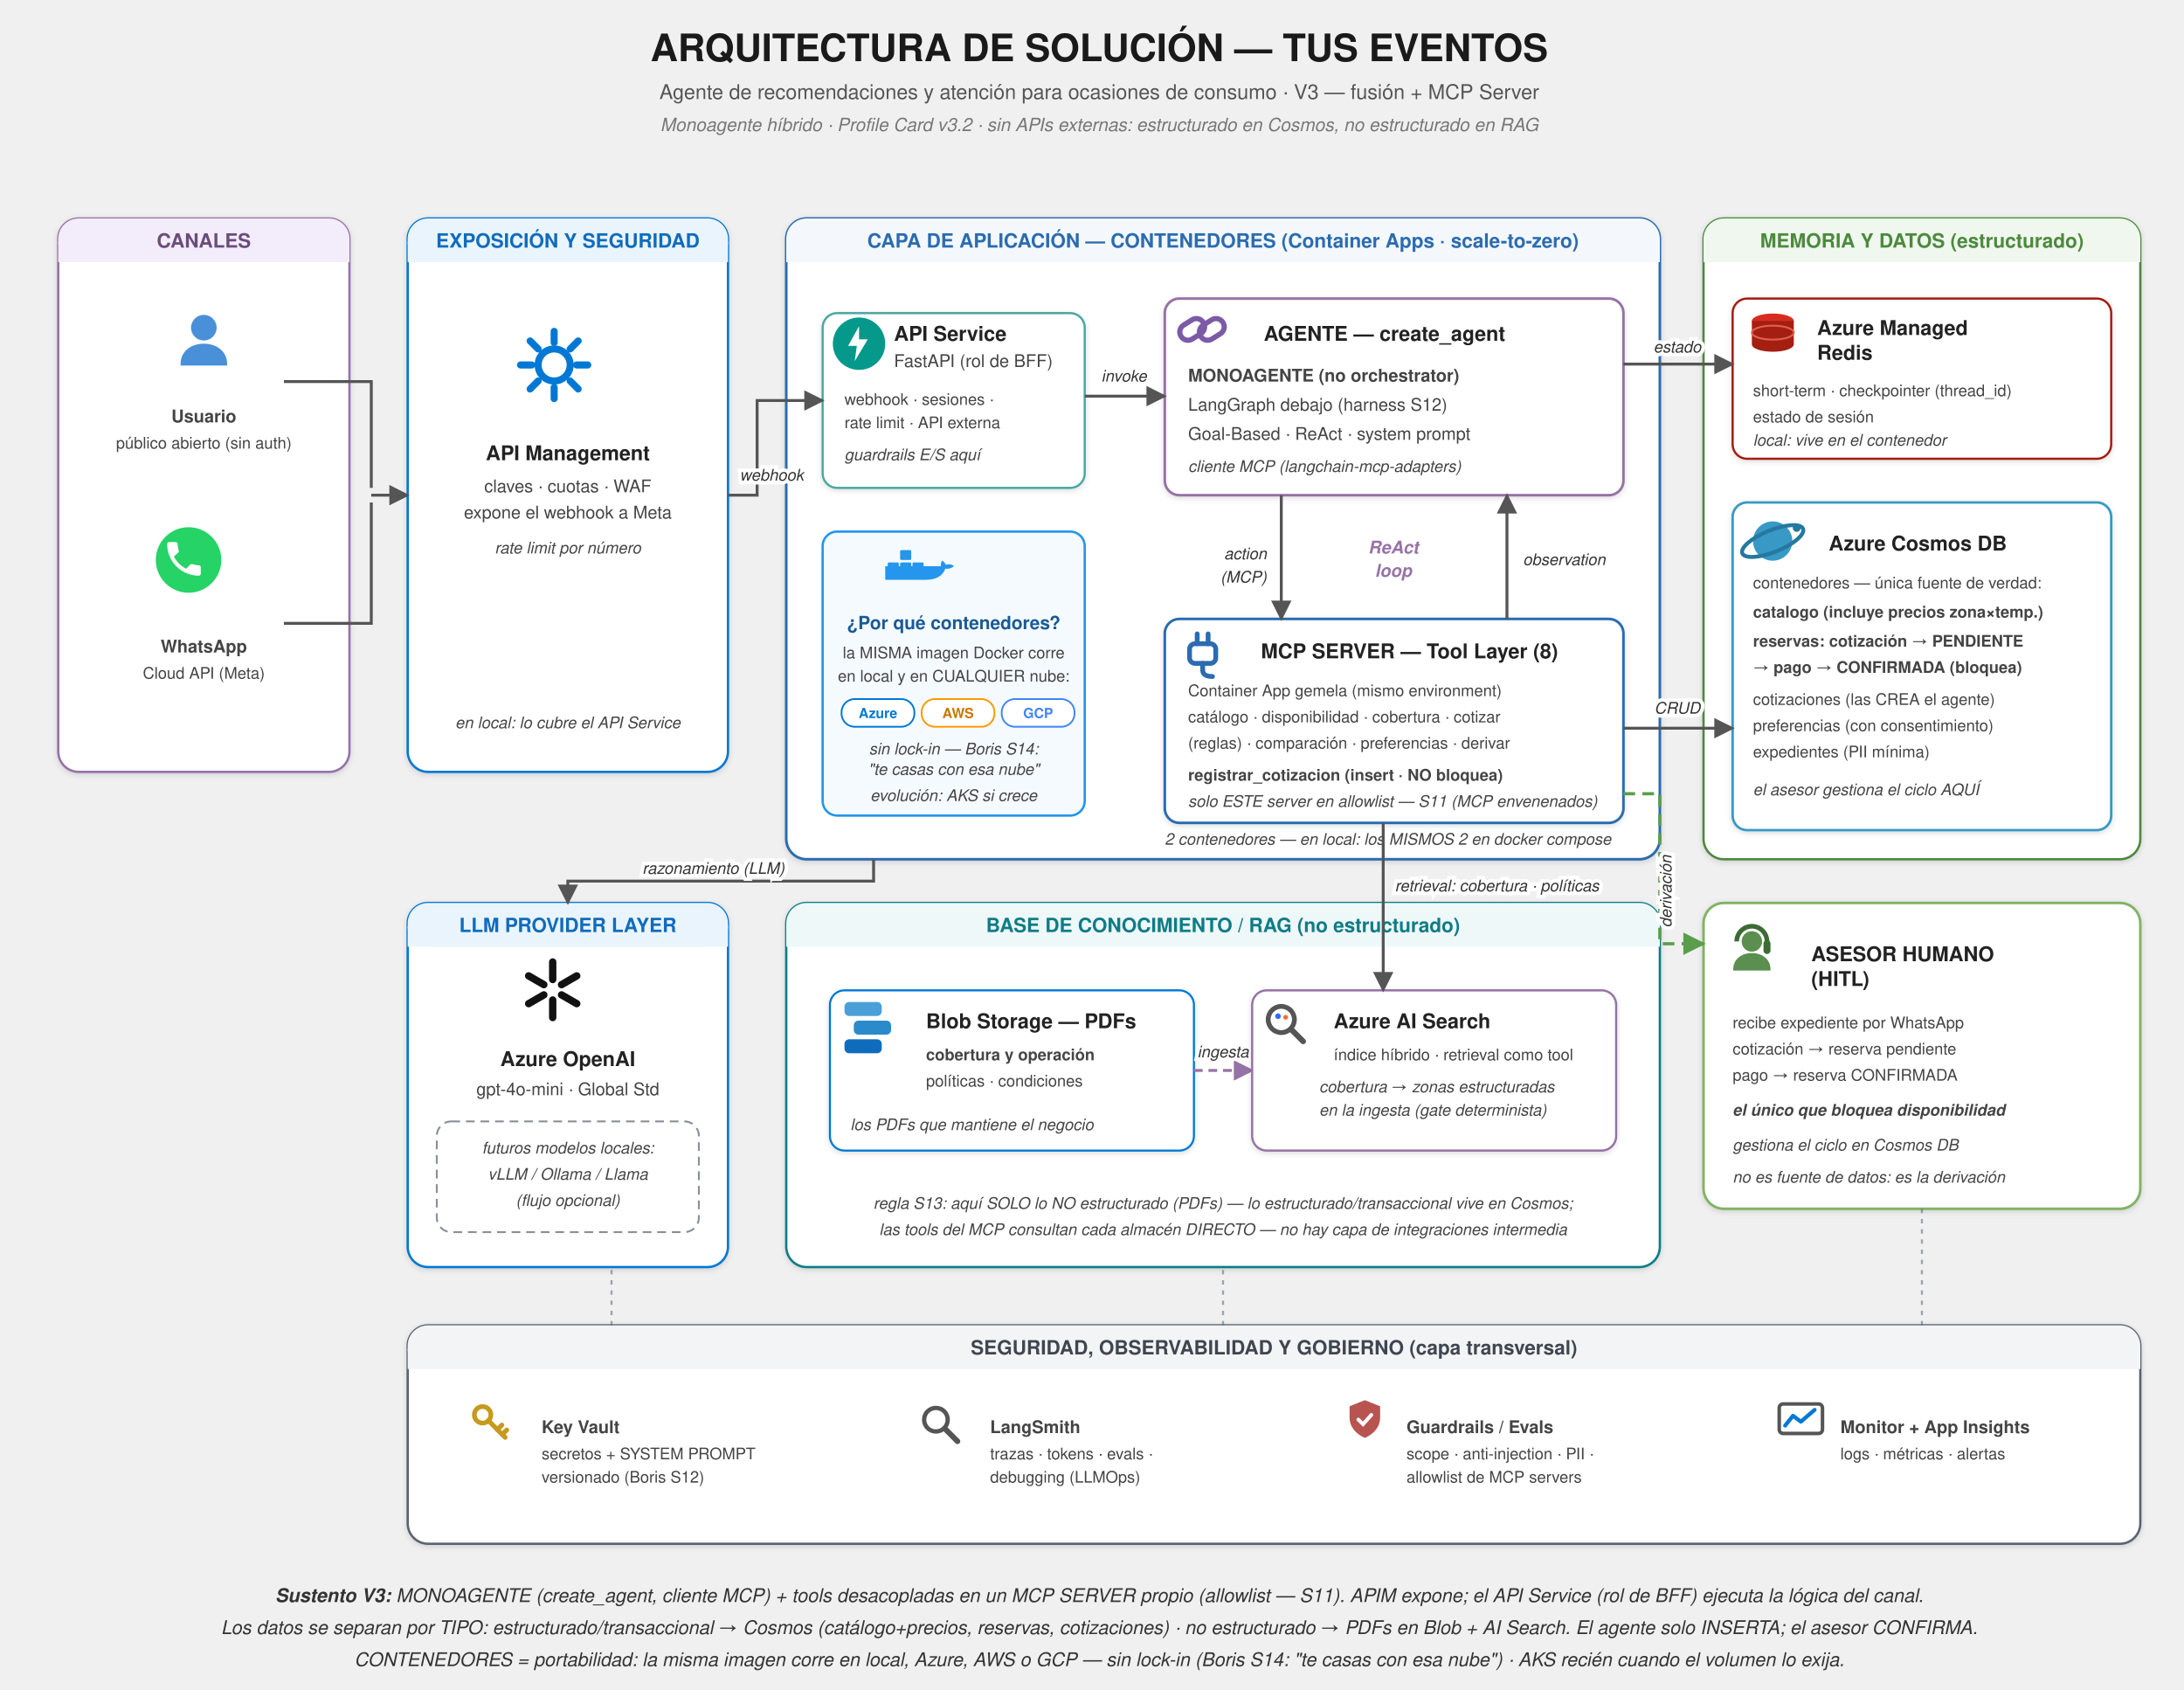
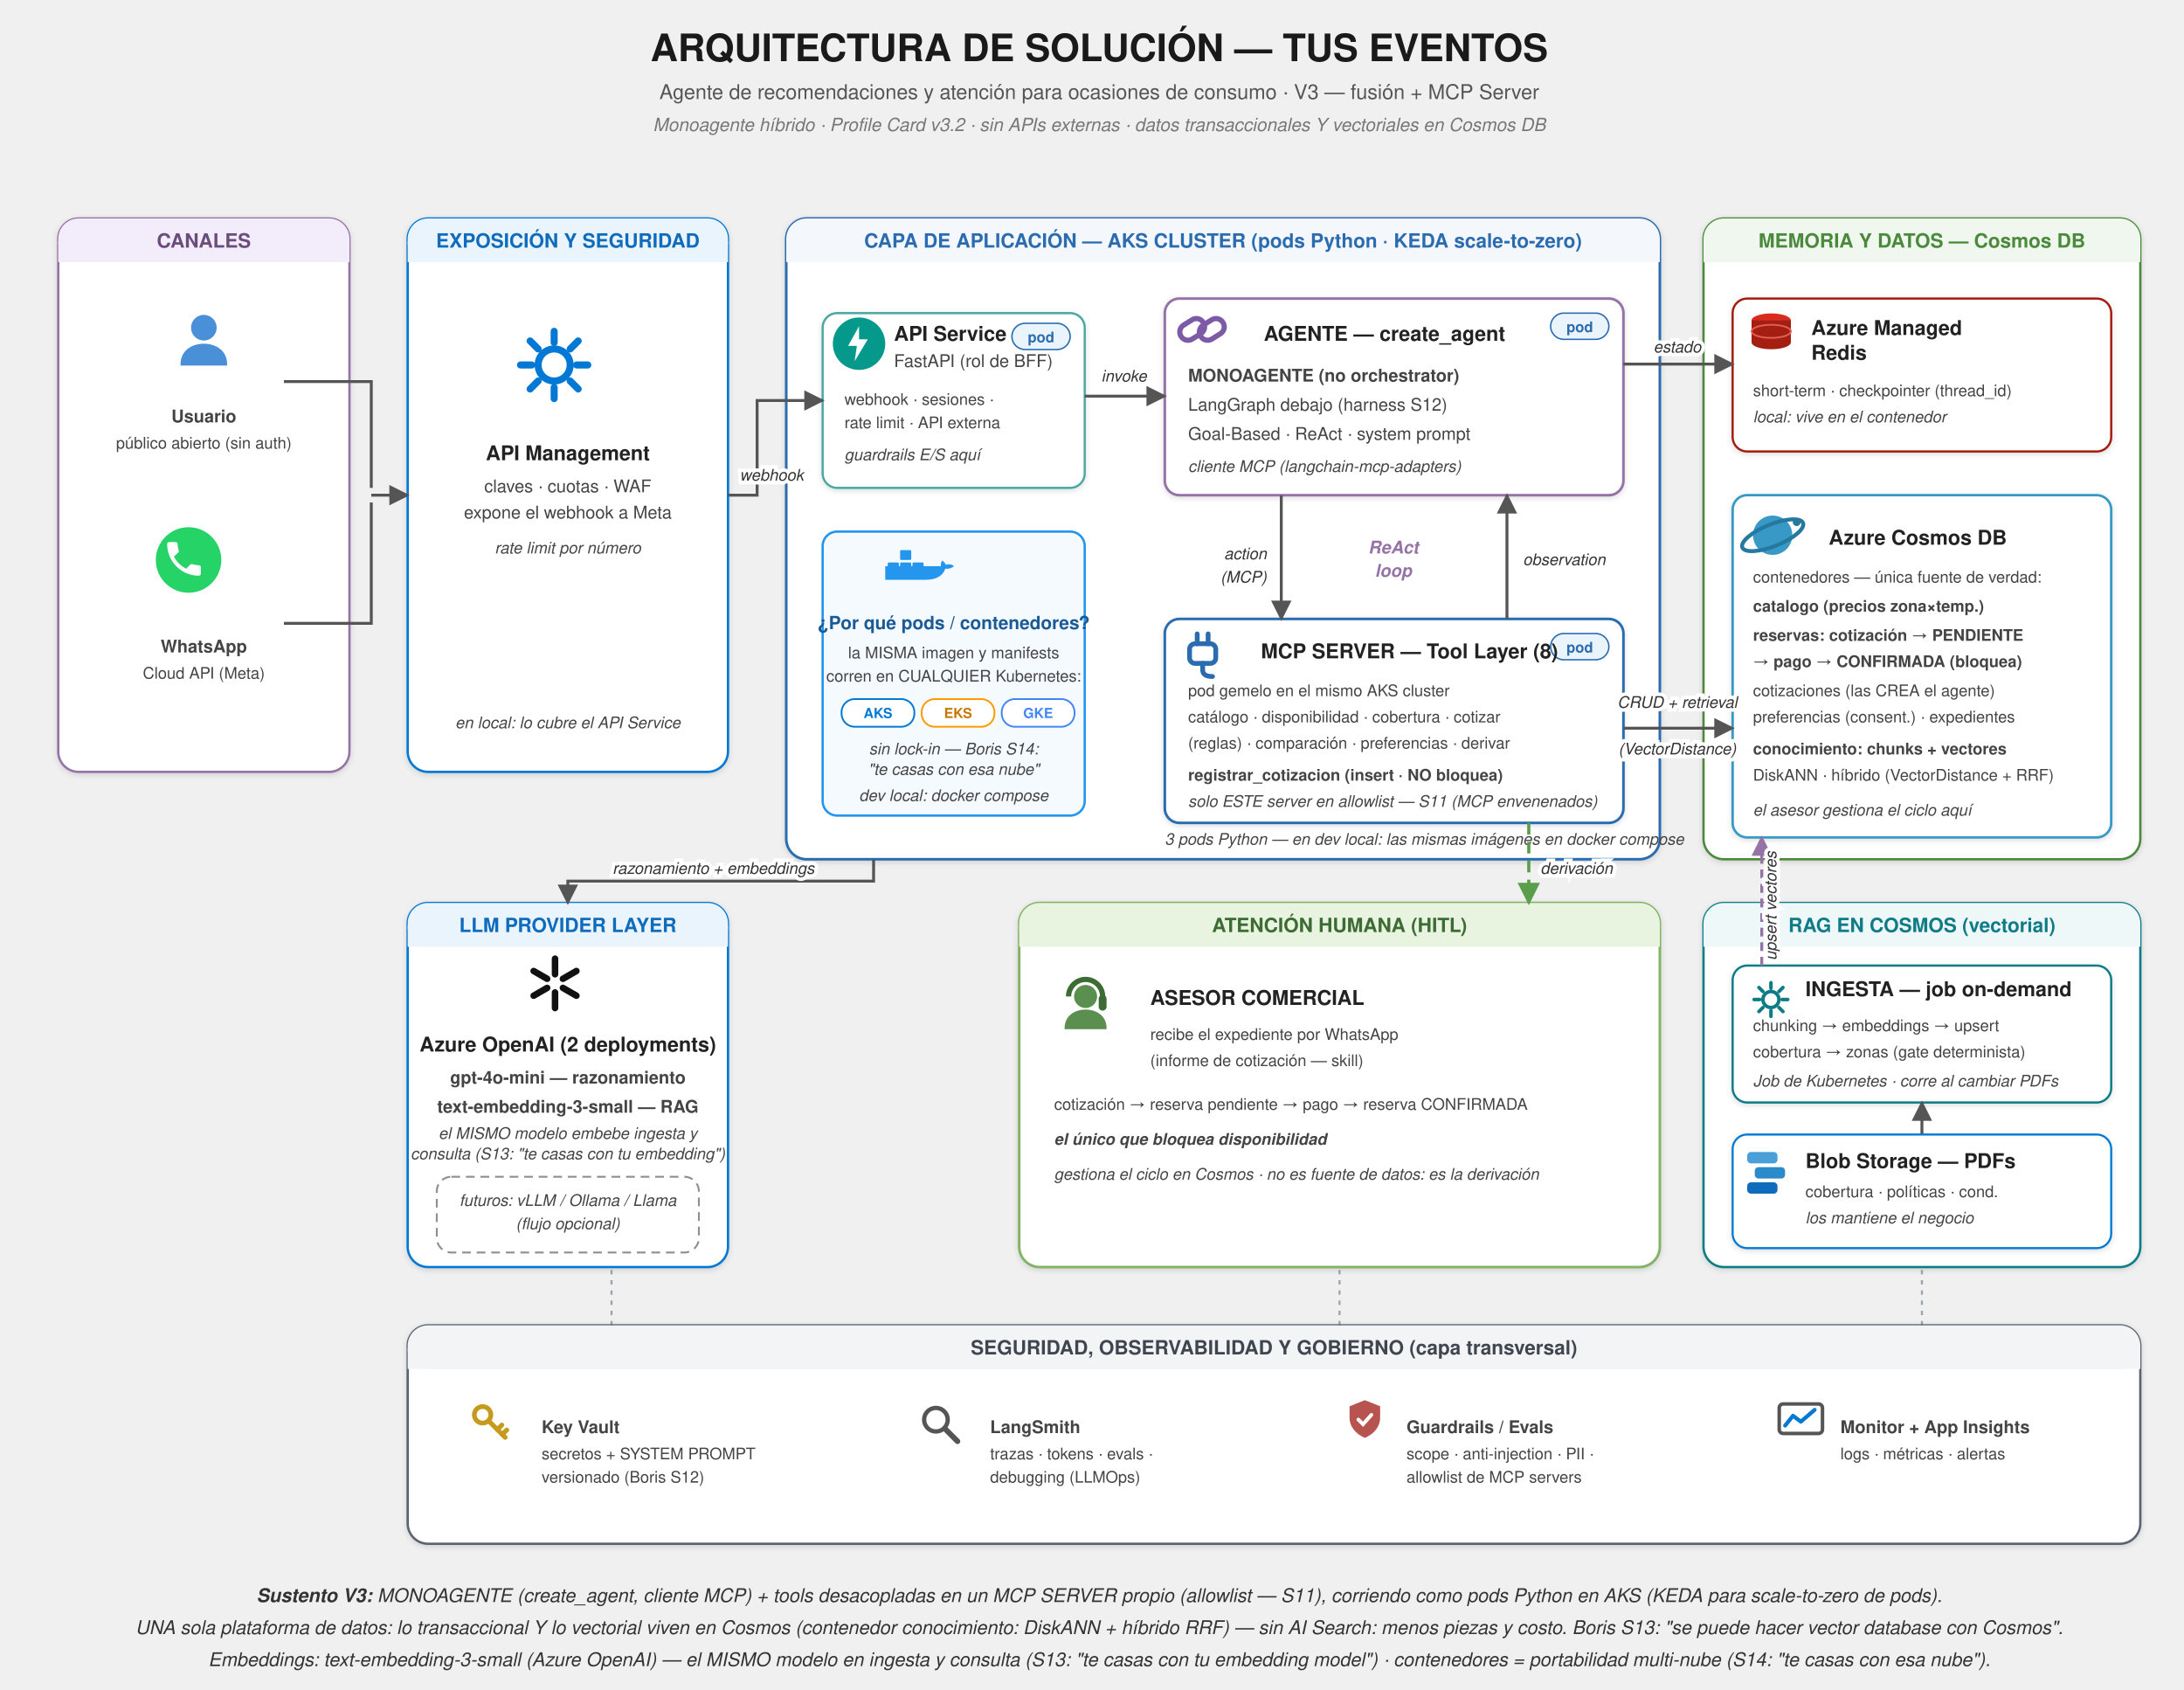
<svg xmlns="http://www.w3.org/2000/svg" viewBox="0 0 1500 1160" font-family="Helvetica, Arial, sans-serif">
  <defs>
    <filter id="sh" x="-20%" y="-20%" width="140%" height="140%">
      <feDropShadow dx="0" dy="1.2" stdDeviation="2" flood-opacity="0.14" />
    </filter>
    <marker id="arr" viewBox="0 0 10 10" refX="9" refY="5" markerWidth="7" markerHeight="7" orient="auto-start-reverse">
      <path d="M0 0 L10 5 L0 10 z" fill="#555" />
    </marker>
    <marker id="arrG" viewBox="0 0 10 10" refX="9" refY="5" markerWidth="7" markerHeight="7" orient="auto-start-reverse">
      <path d="M0 0 L10 5 L0 10 z" fill="#5a9e4b" />
    </marker>
    <marker id="arrP" viewBox="0 0 10 10" refX="9" refY="5" markerWidth="7" markerHeight="7" orient="auto-start-reverse">
      <path d="M0 0 L10 5 L0 10 z" fill="#9673a6" />
    </marker>
    <style>
      .panel{fill:#ffffff;filter:url(#sh);}
      .hdr{font-size:13.5px;font-weight:bold;}
      .t1{font-size:14px;font-weight:bold;fill:#222;}
      .t2{font-size:12px;fill:#444;}
      .t3{font-size:11px;fill:#444;}
      .lbl{font-size:11px;fill:#333;paint-order:stroke;stroke:#ffffff;stroke-width:5px;font-style:italic;}
      .flow{stroke:#555;stroke-width:2;fill:none;marker-end:url(#arr);}
      .trans{stroke:#5a6472;stroke-width:1.4;fill:none;stroke-dasharray:3 4;opacity:.55;}
    </style>
  </defs>
  <text x="755" y="42" text-anchor="middle" font-size="26" font-weight="bold" fill="#1a1a1a">ARQUITECTURA DE SOLUCIÓN — TUS EVENTOS</text>
  <text x="755" y="68" text-anchor="middle" font-size="14" fill="#555">Agente de recomendaciones y atención para ocasiones de consumo · V3 — fusión + MCP Server</text>
-   <text x="755" y="90" text-anchor="middle" font-size="12.5" font-style="italic" fill="#777">Monoagente híbrido · Profile Card v3.2 · sin APIs externas: estructurado en Cosmos, no estructurado en RAG</text>
+   <text x="755" y="90" text-anchor="middle" font-size="12.5" font-style="italic" fill="#777">Monoagente híbrido · Profile Card v3.2 · sin APIs externas · datos transaccionales Y vectoriales en Cosmos DB</text>
  <rect class="panel" x="40" y="150" width="200" height="380" rx="14" stroke="#9673a6" stroke-width="1.6" />
  <rect x="40" y="150" width="200" height="30" rx="14" fill="#f3ecfa" />
  <rect x="40" y="166" width="200" height="14" fill="#f3ecfa" />
  <text class="hdr" x="140" y="170" text-anchor="middle" fill="#6a4d7a">CANALES</text>
  <g transform="translate(116,210) scale(2.0)">
    <circle cx="12" cy="7.5" r="4.4" fill="#4a90d9" />
    <path d="M4 20c0-4.4 3.6-7 8-7s8 2.6 8 7v.5H4z" fill="#4a90d9" />
  </g>
  <text class="t2" x="140" y="290" text-anchor="middle" font-weight="bold">Usuario</text>
  <text class="t3" x="140" y="308" text-anchor="middle">público abierto (sin auth)</text>
  <g transform="translate(107,362) scale(1.5)">
    <circle cx="15" cy="15" r="15" fill="#25D366" />
    <path d="M8.3 13.4c1.2 2.4 3.2 4.4 5.6 5.6l1.9-1.9c.2-.2.6-.3.9-.2 1 .3 2 .5 3 .5.5 0 .9.4.9.9v3c0 .5-.4.9-.9.9-8 0-14.5-6.5-14.5-14.5 0-.5.4-.9.9-.9h3c.5 0 .9.4.9.9 0 1.1.2 2.1.5 3 .1.3 0 .6-.2.9z" fill="#fff" />
  </g>
  <text class="t2" x="140" y="448" text-anchor="middle" font-weight="bold">WhatsApp</text>
  <text class="t3" x="140" y="466" text-anchor="middle">Cloud API (Meta)</text>
  <rect class="panel" x="280" y="150" width="220" height="380" rx="14" stroke="#0078D4" stroke-width="1.6" />
  <rect x="280" y="150" width="220" height="30" rx="14" fill="#eaf4fc" />
  <rect x="280" y="166" width="220" height="14" fill="#eaf4fc" />
  <text class="hdr" x="390" y="170" text-anchor="middle" fill="#0f6cbd">EXPOSICIÓN Y SEGURIDAD</text>
  <g transform="translate(352,222) scale(2.2)" stroke="#0078D4" fill="none">
    <circle cx="13" cy="13" r="5" stroke-width="2.2" />
    <g stroke-width="2.2" stroke-linecap="round">
      <line x1="13" y1="2.5" x2="13" y2="6" />
      <line x1="13" y1="20" x2="13" y2="23.5" />
      <line x1="2.5" y1="13" x2="6" y2="13" />
      <line x1="20" y1="13" x2="23.5" y2="13" />
      <line x1="5.5" y1="5.5" x2="8" y2="8" />
      <line x1="18" y1="18" x2="20.5" y2="20.5" />
      <line x1="20.5" y1="5.5" x2="18" y2="8" />
      <line x1="8" y1="18" x2="5.5" y2="20.5" />
    </g>
  </g>
  <text class="t1" x="390" y="316" text-anchor="middle">API Management</text>
  <text class="t2" x="390" y="338" text-anchor="middle">claves · cuotas · WAF</text>
  <text class="t2" x="390" y="356" text-anchor="middle">expone el webhook a Meta</text>
  <text class="t3" x="390" y="380" text-anchor="middle" font-style="italic">rate limit por número</text>
  <text class="t3" x="390" y="500" text-anchor="middle" font-style="italic" fill="#666">en local: lo cubre el API Service</text>
  <rect class="panel" x="540" y="150" width="600" height="440" rx="14" stroke="#2b6cb0" stroke-width="1.8" />
  <rect x="540" y="150" width="600" height="30" rx="14" fill="#f4f8fd" />
  <rect x="540" y="166" width="600" height="14" fill="#f4f8fd" />
-   <text class="hdr" x="840" y="170" text-anchor="middle" fill="#2b6cb0">CAPA DE APLICACIÓN — CONTENEDORES (Container Apps · scale-to-zero)</text>
+   <text class="hdr" x="840" y="170" text-anchor="middle" fill="#2b6cb0">CAPA DE APLICACIÓN — AKS CLUSTER (pods Python · KEDA scale-to-zero)</text>
  <rect class="panel" x="565" y="215" width="180" height="120" rx="10" stroke="#4aa8a0" stroke-width="1.5" />
  <g transform="translate(572,218)">
    <circle cx="18" cy="18" r="18" fill="#05998b" />
    <polygon points="18,6 10.5,19.5 16.5,19.5 15,30 24,15 18,15" fill="#fff" />
  </g>
+   <rect x="695" y="222" width="40" height="18" rx="9" fill="#eaf4fc" stroke="#2b6cb0" stroke-width="1" />
+   <text x="715" y="235" text-anchor="middle" font-size="10" font-weight="bold" fill="#2b6cb0">pod</text>
  <text class="t1" x="614" y="234" font-size="13.5">API Service</text>
  <text class="t2" x="614" y="252">FastAPI (rol de BFF)</text>
  <text class="t3" x="580" y="278">webhook · sesiones ·</text>
  <text class="t3" x="580" y="294">rate limit · API externa</text>
  <text class="t3" x="580" y="316" font-style="italic">guardrails E/S aquí</text>
  <rect class="panel" x="800" y="205" width="315" height="135" rx="10" stroke="#9673a6" stroke-width="1.8" />
  <g transform="translate(810,210) scale(1.5)" stroke="#7c5aa6" stroke-width="2.4" fill="none">
    <rect x="0" y="7" width="12" height="7.5" rx="3.7" transform="rotate(-32 6 11)" />
    <rect x="9" y="7" width="12" height="7.5" rx="3.7" transform="rotate(-32 15 11)" />
  </g>
+   <rect x="1065" y="215" width="40" height="18" rx="9" fill="#eaf4fc" stroke="#2b6cb0" stroke-width="1" />
+   <text x="1085" y="228" text-anchor="middle" font-size="10" font-weight="bold" fill="#2b6cb0">pod</text>
  <text class="t1" x="868" y="234">AGENTE — create_agent</text>
  <text class="t2" x="816" y="262" font-weight="bold" fill="#7c5aa6">MONOAGENTE (no orchestrator)</text>
  <text class="t2" x="816" y="282">LangGraph debajo (harness S12)</text>
  <text class="t2" x="816" y="302">Goal-Based · ReAct · system prompt</text>
  <text class="t3" x="816" y="324" font-style="italic">cliente MCP (langchain-mcp-adapters)</text>
  <rect class="panel" x="800" y="425" width="315" height="140" rx="10" stroke="#2b6cb0" stroke-width="1.8" />
  <g transform="translate(808,430) scale(1.5)" stroke="#2b6cb0" stroke-width="2.2" fill="none" stroke-linecap="round">
    <rect x="6" y="8" width="12" height="9" rx="2.5" />
    <line x1="9.5" y1="8" x2="9.5" y2="3.5" />
    <line x1="14.5" y1="8" x2="14.5" y2="3.5" />
    <path d="M12 17v3q0 3 4.5 3" />
  </g>
+   <rect x="1065" y="435" width="40" height="18" rx="9" fill="#eaf4fc" stroke="#2b6cb0" stroke-width="1" />
+   <text x="1085" y="448" text-anchor="middle" font-size="10" font-weight="bold" fill="#2b6cb0">pod</text>
  <text class="t1" x="866" y="452">MCP SERVER — Tool Layer (8)</text>
-   <text class="t3" x="816" y="478">Container App gemela (mismo environment)</text>
+   <text class="t3" x="816" y="478">pod gemelo en el mismo AKS cluster</text>
  <text class="t3" x="816" y="496">catálogo · disponibilidad · cobertura · cotizar</text>
  <text class="t3" x="816" y="514">(reglas) · comparación · preferencias · derivar</text>
  <text class="t3" x="816" y="536" font-weight="bold">registrar_cotizacion (insert · NO bloquea)</text>
  <text class="t3" x="816" y="554" font-style="italic" fill="#b85450">solo ESTE server en allowlist — S11 (MCP envenenados)</text>
  <rect x="565" y="365" width="180" height="195" rx="10" fill="#f5faff" stroke="#2496ED" stroke-width="1.6" />
  <g transform="translate(608,376) scale(0.85)">
    <rect x="2" y="12" width="9" height="8" rx="1" fill="#2496ED" />
    <rect x="12" y="12" width="9" height="8" rx="1" fill="#2496ED" />
    <rect x="22" y="12" width="9" height="8" rx="1" fill="#2496ED" />
    <rect x="12" y="2" width="9" height="8" rx="1" fill="#2496ED" />
    <path d="M0 22 h33 c9 0 14-4 15.5-9 3.5 .5 6-1 7-2 -1.5-1.5-4.5-2-6.5-1 -1-2.5-3-3.5-3-3.5s-1.5 2-1 4.5H0z" fill="#2496ED" transform="translate(0,4)" />
  </g>
-   <text x="655" y="432" text-anchor="middle" font-size="12.5" font-weight="bold" fill="#1a5a96">¿Por qué contenedores?</text>
-   <text class="t3" x="655" y="452" text-anchor="middle">la MISMA imagen Docker corre</text>
-   <text class="t3" x="655" y="468" text-anchor="middle">en local y en CUALQUIER nube:</text>
+   <text x="655" y="432" text-anchor="middle" font-size="12.5" font-weight="bold" fill="#1a5a96">¿Por qué pods / contenedores?</text>
+   <text class="t3" x="655" y="452" text-anchor="middle">la MISMA imagen y manifests</text>
+   <text class="t3" x="655" y="468" text-anchor="middle">corren en CUALQUIER Kubernetes:</text>
  <rect x="578" y="480" width="50" height="19" rx="9" fill="#fff" stroke="#0078D4" stroke-width="1.2" />
-   <text x="603" y="493" text-anchor="middle" font-size="9.5" font-weight="bold" fill="#0078D4">Azure</text>
+   <text x="603" y="493" text-anchor="middle" font-size="9.5" font-weight="bold" fill="#0078D4">AKS</text>
  <rect x="633" y="480" width="50" height="19" rx="9" fill="#fff" stroke="#ff9900" stroke-width="1.2" />
-   <text x="658" y="493" text-anchor="middle" font-size="9.5" font-weight="bold" fill="#c77700">AWS</text>
+   <text x="658" y="493" text-anchor="middle" font-size="9.5" font-weight="bold" fill="#c77700">EKS</text>
  <rect x="688" y="480" width="50" height="19" rx="9" fill="#fff" stroke="#4285F4" stroke-width="1.2" />
-   <text x="713" y="493" text-anchor="middle" font-size="9.5" font-weight="bold" fill="#4285F4">GCP</text>
+   <text x="713" y="493" text-anchor="middle" font-size="9.5" font-weight="bold" fill="#4285F4">GKE</text>
  <text class="t3" x="655" y="518" text-anchor="middle" font-style="italic">sin lock-in — Boris S14:</text>
  <text class="t3" x="655" y="532" text-anchor="middle" font-style="italic">"te casas con esa nube"</text>
-   <text class="t3" x="655" y="550" text-anchor="middle" font-style="italic" fill="#1a5a96">evolución: AKS si crece</text>
+   <text class="t3" x="655" y="550" text-anchor="middle" font-style="italic" fill="#1a5a96">dev local: docker compose</text>
  <path class="flow" d="M880 340 V425" />
  <path class="flow" d="M1035 425 V340" />
  <text class="lbl" x="870" y="384" text-anchor="end">action</text>
  <text class="lbl" x="870" y="400" text-anchor="end">(MCP)</text>
  <text class="lbl" x="1046" y="388">observation</text>
  <text x="957" y="380" text-anchor="middle" font-size="12" font-weight="bold" font-style="italic" fill="#9673a6">ReAct</text>
  <text x="957" y="396" text-anchor="middle" font-size="12" font-weight="bold" font-style="italic" fill="#9673a6">loop</text>
  <path class="flow" d="M745 272 H800" />
  <text class="lbl" x="772" y="262" text-anchor="middle">invoke</text>
-   <text class="t3" x="800" y="580" font-style="italic" fill="#4a6ea5">2 contenedores — en local: los MISMOS 2 en docker compose</text>
+   <text class="t3" x="800" y="580" font-style="italic" fill="#4a6ea5">3 pods Python — en dev local: las mismas imágenes en docker compose</text>
  <rect class="panel" x="1170" y="150" width="300" height="440" rx="14" stroke="#4b8a3d" stroke-width="1.6" />
  <rect x="1170" y="150" width="300" height="30" rx="14" fill="#f0f7ee" />
  <rect x="1170" y="166" width="300" height="14" fill="#f0f7ee" />
-   <text class="hdr" x="1320" y="170" text-anchor="middle" fill="#4b8a3d">MEMORIA Y DATOS (estructurado)</text>
-   <rect class="panel" x="1190" y="205" width="260" height="110" rx="10" stroke="#A41E11" stroke-width="1.5" />
-   <g transform="translate(1200,214) scale(1.6)">
+   <text class="hdr" x="1320" y="170" text-anchor="middle" fill="#4b8a3d">MEMORIA Y DATOS — Cosmos DB</text>
+   <rect class="panel" x="1190" y="205" width="260" height="105" rx="10" stroke="#A41E11" stroke-width="1.5" />
+   <g transform="translate(1200,214) scale(1.5)">
    <ellipse cx="11" cy="4" rx="9" ry="3.2" fill="#D82C20" />
    <path d="M2 4v10c0 1.8 4 3.2 9 3.2s9-1.4 9-3.2V4" fill="#A41E11" />
    <ellipse cx="11" cy="9" rx="9" ry="3" fill="none" stroke="#e0604f" stroke-width=".8" />
  </g>
-   <text class="t1" x="1248" y="230" font-size="13.5">Azure Managed</text>
-   <text class="t1" x="1248" y="247" font-size="13.5">Redis</text>
+   <text class="t1" x="1244" y="230" font-size="13.5">Azure Managed</text>
+   <text class="t1" x="1244" y="247" font-size="13.5">Redis</text>
  <text class="t3" x="1204" y="272">short-term · checkpointer (thread_id)</text>
-   <text class="t3" x="1204" y="290">estado de sesión</text>
-   <text class="t3" x="1204" y="306" font-style="italic">local: vive en el contenedor</text>
-   <rect class="panel" x="1190" y="345" width="260" height="225" rx="10" stroke="#3999C6" stroke-width="1.7" />
-   <g transform="translate(1198,352) scale(1.5)">
+   <text class="t3" x="1204" y="290" font-style="italic">local: vive en el contenedor</text>
+   <rect class="panel" x="1190" y="340" width="260" height="235" rx="10" stroke="#3999C6" stroke-width="1.7" />
+   <g transform="translate(1198,348) scale(1.5)">
    <circle cx="13" cy="13" r="9" fill="#3999C6" />
    <ellipse cx="13" cy="13" rx="15" ry="5" fill="none" stroke="#2578a0" stroke-width="1.8" transform="rotate(-22 13 13)" />
    <circle cx="24" cy="7" r="1.8" fill="#2578a0" />
  </g>
-   <text class="t1" x="1256" y="378" font-size="13.5">Azure Cosmos DB</text>
-   <text class="t3" x="1204" y="404">contenedores — única fuente de verdad:</text>
-   <text class="t3" x="1204" y="424" font-weight="bold">catalogo (incluye precios zona×temp.)</text>
-   <text class="t3" x="1204" y="444" font-weight="bold" fill="#2578a0">reservas: cotización → PENDIENTE</text>
-   <text class="t3" x="1204" y="462" font-weight="bold" fill="#2578a0">→ pago → CONFIRMADA (bloquea)</text>
-   <text class="t3" x="1204" y="484">cotizaciones (las CREA el agente)</text>
-   <text class="t3" x="1204" y="502">preferencias (con consentimiento)</text>
-   <text class="t3" x="1204" y="520">expedientes (PII mínima)</text>
-   <text class="t3" x="1204" y="546" font-style="italic">el asesor gestiona el ciclo AQUÍ</text>
-   <rect class="panel" x="540" y="620" width="600" height="250" rx="14" stroke="#0e7c86" stroke-width="1.6" />
-   <rect x="540" y="620" width="600" height="30" rx="14" fill="#eef8f8" />
-   <rect x="540" y="636" width="600" height="14" fill="#eef8f8" />
-   <text class="hdr" x="840" y="640" text-anchor="middle" fill="#0e7c86">BASE DE CONOCIMIENTO / RAG (no estructurado)</text>
-   <rect class="panel" x="570" y="680" width="250" height="110" rx="10" stroke="#0078D4" stroke-width="1.4" />
-   <g transform="translate(580,688) scale(1.6)">
-     <rect x="0" y="0" width="16" height="6" rx="2" fill="#4a9fd8" />
-     <rect x="4" y="8" width="16" height="6" rx="2" fill="#2b8ac9" />
-     <rect x="0" y="16" width="16" height="6" rx="2" fill="#0f6cbd" />
-   </g>
-   <text class="t1" x="636" y="706" font-size="13">Blob Storage — PDFs</text>
-   <text class="t3" x="636" y="728" font-weight="bold">cobertura y operación</text>
-   <text class="t3" x="636" y="746">políticas · condiciones</text>
-   <text class="t3" x="584" y="776" font-style="italic">los PDFs que mantiene el negocio</text>
-   <path d="M820 735 H860" stroke="#9673a6" stroke-width="2" fill="none" stroke-dasharray="6 4" marker-end="url(#arrP)" />
-   <text class="lbl" x="840" y="726" text-anchor="middle">ingesta</text>
-   <rect class="panel" x="860" y="680" width="250" height="110" rx="10" stroke="#9673a6" stroke-width="1.5" />
-   <g transform="translate(868,688) scale(1.5)" fill="none">
-     <circle cx="8" cy="8" r="6" stroke="#555" stroke-width="2.2" />
-     <line x1="12.5" y1="12.5" x2="18" y2="18" stroke="#555" stroke-width="2.6" stroke-linecap="round" />
-     <circle cx="6.5" cy="6.5" r="1.3" fill="#2D6BFF" />
-     <circle cx="10" cy="7" r="1.1" fill="#FF6B35" />
-   </g>
-   <text class="t1" x="916" y="706" font-size="13">Azure AI Search</text>
-   <text class="t3" x="916" y="728">índice híbrido · retrieval como tool</text>
-   <text class="t3" x="906" y="750" font-style="italic">cobertura → zonas estructuradas</text>
-   <text class="t3" x="906" y="766" font-style="italic">en la ingesta (gate determinista)</text>
-   <text class="t3" x="840" y="830" text-anchor="middle" font-style="italic" fill="#0e7c86">regla S13: aquí SOLO lo NO estructurado (PDFs) — lo estructurado/transaccional vive en Cosmos;</text>
-   <text class="t3" x="840" y="848" text-anchor="middle" font-style="italic" fill="#0e7c86">las tools del MCP consultan cada almacén DIRECTO — no hay capa de integraciones intermedia</text>
+   <text class="t1" x="1256" y="374" font-size="13.5">Azure Cosmos DB</text>
+   <text class="t3" x="1204" y="400">contenedores — única fuente de verdad:</text>
+   <text class="t3" x="1204" y="420" font-weight="bold">catalogo (precios zona×temp.)</text>
+   <text class="t3" x="1204" y="440" font-weight="bold" fill="#2578a0">reservas: cotización → PENDIENTE</text>
+   <text class="t3" x="1204" y="458" font-weight="bold" fill="#2578a0">→ pago → CONFIRMADA (bloquea)</text>
+   <text class="t3" x="1204" y="478">cotizaciones (las CREA el agente)</text>
+   <text class="t3" x="1204" y="496">preferencias (consent.) · expedientes</text>
+   <text class="t3" x="1204" y="518" font-weight="bold" fill="#7c5aa6">conocimiento: chunks + vectores</text>
+   <text class="t3" x="1204" y="536" fill="#7c5aa6">DiskANN · híbrido (VectorDistance + RRF)</text>
+   <text class="t3" x="1204" y="560" font-style="italic">el asesor gestiona el ciclo aquí</text>
  <rect class="panel" x="280" y="620" width="220" height="250" rx="14" stroke="#0078D4" stroke-width="1.6" />
  <rect x="280" y="620" width="220" height="30" rx="14" fill="#eaf4fc" />
  <rect x="280" y="636" width="220" height="14" fill="#eaf4fc" />
  <text class="hdr" x="390" y="640" text-anchor="middle" fill="#0f6cbd">LLM PROVIDER LAYER</text>
-   <g transform="translate(358,658) scale(1.8)">
+   <g transform="translate(362,656) scale(1.6)">
    <g fill="#111">
      <rect x="10.6" y="0" width="2.8" height="9.5" rx="1.4" />
      <rect x="10.6" y="0" width="2.8" height="9.5" rx="1.4" transform="rotate(60 12 12)" />
      <rect x="10.6" y="0" width="2.8" height="9.5" rx="1.4" transform="rotate(120 12 12)" />
      <rect x="10.6" y="0" width="2.8" height="9.5" rx="1.4" transform="rotate(180 12 12)" />
      <rect x="10.6" y="0" width="2.8" height="9.5" rx="1.4" transform="rotate(240 12 12)" />
      <rect x="10.6" y="0" width="2.8" height="9.5" rx="1.4" transform="rotate(300 12 12)" />
    </g>
  </g>
-   <text class="t1" x="390" y="732" text-anchor="middle" font-size="13.5">Azure OpenAI</text>
-   <text class="t2" x="390" y="752" text-anchor="middle">gpt-4o-mini · Global Std</text>
-   <rect x="300" y="770" width="180" height="76" rx="10" fill="none" stroke="#8a8f98" stroke-width="1.3" stroke-dasharray="6 4" />
-   <text class="t3" x="390" y="792" text-anchor="middle" font-style="italic">futuros modelos locales:</text>
-   <text class="t3" x="390" y="810" text-anchor="middle" font-style="italic">vLLM / Ollama / Llama</text>
-   <text class="t3" x="390" y="828" text-anchor="middle" font-style="italic">(flujo opcional)</text>
-   <rect class="panel" x="1170" y="620" width="300" height="210" rx="14" stroke="#82b366" stroke-width="1.8" fill="#f2f9ee" />
-   <g transform="translate(1184,632) scale(1.6)">
+   <text class="t1" x="390" y="722" text-anchor="middle" font-size="13.5">Azure OpenAI (2 deployments)</text>
+   <text class="t2" x="390" y="744" text-anchor="middle" font-weight="bold">gpt-4o-mini — razonamiento</text>
+   <text class="t2" x="390" y="764" text-anchor="middle" font-weight="bold" fill="#7c5aa6">text-embedding-3-small — RAG</text>
+   <text class="t3" x="390" y="782" text-anchor="middle" font-style="italic">el MISMO modelo embebe ingesta y</text>
+   <text class="t3" x="390" y="796" text-anchor="middle" font-style="italic">consulta (S13: "te casas con tu embedding")</text>
+   <rect x="300" y="808" width="180" height="52" rx="10" fill="none" stroke="#8a8f98" stroke-width="1.3" stroke-dasharray="6 4" />
+   <text class="t3" x="390" y="828" text-anchor="middle" font-style="italic">futuros: vLLM / Ollama / Llama</text>
+   <text class="t3" x="390" y="844" text-anchor="middle" font-style="italic">(flujo opcional)</text>
+   <rect class="panel" x="700" y="620" width="440" height="250" rx="14" stroke="#82b366" stroke-width="1.8" />
+   <rect x="700" y="620" width="440" height="30" rx="14" fill="#e8f3e0" />
+   <rect x="700" y="636" width="440" height="14" fill="#e8f3e0" />
+   <text class="hdr" x="920" y="640" text-anchor="middle" fill="#3c6b33">ATENCIÓN HUMANA (HITL)</text>
+   <g transform="translate(724,668) scale(1.8)">
    <circle cx="12" cy="9" r="4.4" fill="#5a8f4f" />
    <path d="M4 21c0-4.4 3.6-7 8-7s8 2.6 8 7v.5H4z" fill="#5a8f4f" />
    <path d="M5.5 9a6.5 6.5 0 0 1 13 0" stroke="#3c6b33" stroke-width="2" fill="none" />
    <rect x="17" y="8.4" width="3" height="6" rx="1.5" fill="#3c6b33" />
  </g>
-   <text class="t1" x="1244" y="660" font-size="13.5">ASESOR HUMANO</text>
-   <text class="t1" x="1244" y="677" font-size="13.5">(HITL)</text>
-   <text class="t3" x="1190" y="706">recibe expediente por WhatsApp</text>
-   <text class="t3" x="1190" y="724">cotización → reserva pendiente</text>
-   <text class="t3" x="1190" y="742">pago → reserva CONFIRMADA</text>
-   <text class="t3" x="1190" y="766" font-weight="bold" font-style="italic" fill="#3c6b33">el único que bloquea disponibilidad</text>
-   <text class="t3" x="1190" y="790" font-style="italic">gestiona el ciclo en Cosmos DB</text>
-   <text class="t3" x="1190" y="812" font-style="italic">no es fuente de datos: es la derivación</text>
+   <text class="t1" x="790" y="690" font-size="13.5">ASESOR COMERCIAL</text>
+   <text class="t3" x="790" y="714">recibe el expediente por WhatsApp</text>
+   <text class="t3" x="790" y="732">(informe de cotización — skill)</text>
+   <text class="t3" x="724" y="762">cotización → reserva pendiente → pago → reserva CONFIRMADA</text>
+   <text class="t3" x="724" y="786" font-weight="bold" font-style="italic" fill="#3c6b33">el único que bloquea disponibilidad</text>
+   <text class="t3" x="724" y="810" font-style="italic">gestiona el ciclo en Cosmos · no es fuente de datos: es la derivación</text>
+   <rect class="panel" x="1170" y="620" width="300" height="250" rx="14" stroke="#0e7c86" stroke-width="1.6" />
+   <rect x="1170" y="620" width="300" height="30" rx="14" fill="#eef8f8" />
+   <rect x="1170" y="636" width="300" height="14" fill="#eef8f8" />
+   <text class="hdr" x="1320" y="640" text-anchor="middle" fill="#0e7c86">RAG EN COSMOS (vectorial)</text>
+   <rect class="panel" x="1190" y="663" width="260" height="94" rx="10" stroke="#0e7c86" stroke-width="1.5" />
+   <g transform="translate(1202,672) scale(1.1)" stroke="#0e7c86" fill="none">
+     <circle cx="13" cy="13" r="5" stroke-width="2.2" />
+     <g stroke-width="2.2" stroke-linecap="round">
+       <line x1="13" y1="2.5" x2="13" y2="6" />
+       <line x1="13" y1="20" x2="13" y2="23.5" />
+       <line x1="2.5" y1="13" x2="6" y2="13" />
+       <line x1="20" y1="13" x2="23.5" y2="13" />
+       <line x1="5.5" y1="5.5" x2="8" y2="8" />
+       <line x1="18" y1="18" x2="20.5" y2="20.5" />
+       <line x1="20.5" y1="5.5" x2="18" y2="8" />
+       <line x1="8" y1="18" x2="5.5" y2="20.5" />
+     </g>
+   </g>
+   <text class="t1" x="1240" y="684" font-size="13">INGESTA — job on-demand</text>
+   <text class="t3" x="1204" y="708">chunking → embeddings → upsert</text>
+   <text class="t3" x="1204" y="726">cobertura → zonas (gate determinista)</text>
+   <text class="t3" x="1204" y="746" font-style="italic">Job de Kubernetes · corre al cambiar PDFs</text>
+   <path class="flow" d="M1320 779 V757" />
+   <rect class="panel" x="1190" y="779" width="260" height="78" rx="10" stroke="#0078D4" stroke-width="1.4" />
+   <g transform="translate(1200,791) scale(1.3)">
+     <rect x="0" y="0" width="16" height="6" rx="2" fill="#4a9fd8" />
+     <rect x="4" y="8" width="16" height="6" rx="2" fill="#2b8ac9" />
+     <rect x="0" y="16" width="16" height="6" rx="2" fill="#0f6cbd" />
+   </g>
+   <text class="t1" x="1240" y="802" font-size="13">Blob Storage — PDFs</text>
+   <text class="t3" x="1240" y="822">cobertura · políticas · cond.</text>
+   <text class="t3" x="1240" y="840" font-style="italic">los mantiene el negocio</text>
+   <path d="M1210 663 V575" stroke="#9673a6" stroke-width="2" fill="none" stroke-dasharray="6 4" marker-end="url(#arrP)" />
+   <text class="lbl" x="1220" y="622" text-anchor="middle" transform="rotate(-90 1220 622)">upsert vectores</text>
  <rect class="panel" x="280" y="910" width="1190" height="150" rx="14" stroke="#5a6472" stroke-width="1.6" />
  <rect x="280" y="910" width="1190" height="30" rx="14" fill="#f3f4f6" />
  <rect x="280" y="926" width="1190" height="14" fill="#f3f4f6" />
  <text class="hdr" x="875" y="930" text-anchor="middle" fill="#3f4650">SEGURIDAD, OBSERVABILIDAD Y GOBIERNO (capa transversal)</text>
  <g transform="translate(322,962) scale(1.35)" stroke="#c69a1d" fill="none" stroke-width="2.4" stroke-linecap="round">
    <circle cx="7" cy="7" r="4.2" />
    <line x1="10" y1="10" x2="18.5" y2="18.5" />
    <line x1="14.5" y1="14.5" x2="16.8" y2="12.2" />
    <line x1="17" y1="17" x2="19.3" y2="14.7" />
  </g>
  <text class="t2" x="372" y="984" font-weight="bold">Key Vault</text>
  <text class="t3" x="372" y="1002">secretos + SYSTEM PROMPT</text>
  <text class="t3" x="372" y="1018">versionado (Boris S12)</text>
  <g transform="translate(632,964) scale(1.35)" stroke="#555" fill="none">
    <circle cx="8" cy="8" r="6" stroke-width="2.2" />
    <line x1="12.5" y1="12.5" x2="19" y2="19" stroke-width="2.8" stroke-linecap="round" />
  </g>
  <text class="t2" x="680" y="984" font-weight="bold">LangSmith</text>
  <text class="t3" x="680" y="1002">trazas · tokens · evals ·</text>
  <text class="t3" x="680" y="1018">debugging (LLMOps)</text>
  <g transform="translate(922,960) scale(1.4)">
    <path d="M11 1l7.5 3v5.5c0 4.6-3.1 8.1-7.5 10-4.4-1.9-7.5-5.4-7.5-10V4z" fill="#b85450" />
    <path d="M7.8 10.5l2.3 2.3 4.1-4.6" stroke="#fff" stroke-width="1.8" fill="none" stroke-linecap="round" />
  </g>
  <text class="t2" x="966" y="984" font-weight="bold">Guardrails / Evals</text>
  <text class="t3" x="966" y="1002">scope · anti-injection · PII ·</text>
  <text class="t3" x="966" y="1018">allowlist de MCP servers</text>
  <g transform="translate(1222,964) scale(1.35)" fill="none">
    <rect x="0" y="0" width="22" height="15" rx="2" stroke="#555" stroke-width="1.8" />
    <polyline points="3,11 7,6 11,9 18,3" stroke="#0078D4" stroke-width="2" stroke-linecap="round" stroke-linejoin="round" />
  </g>
  <text class="t2" x="1264" y="984" font-weight="bold">Monitor + App Insights</text>
  <text class="t3" x="1264" y="1002">logs · métricas · alertas</text>
  <path class="trans" d="M420 910 V870" />
-   <path class="trans" d="M840 910 V870" />
-   <path class="trans" d="M1320 910 V830" />
+   <path class="trans" d="M920 910 V870" />
+   <path class="trans" d="M1320 910 V870" />
  <path d="M195 262 H255 V335" stroke="#555" stroke-width="2" fill="none" />
  <path d="M195 428 H255 V345" stroke="#555" stroke-width="2" fill="none" />
  <path class="flow" d="M255 340 H280" />
  <path class="flow" d="M500 340 H520 V275 H565" />
  <text class="lbl" x="508" y="330">webhook</text>
  <path class="flow" d="M1115 250 H1190" />
  <text class="lbl" x="1152" y="242" text-anchor="middle">estado</text>
  <path class="flow" d="M1115 500 H1190" />
-   <text class="lbl" x="1152" y="490" text-anchor="middle">CRUD</text>
-   <path class="flow" d="M950 565 V680" />
-   <text class="lbl" x="958" y="612">retrieval: cobertura · políticas</text>
+   <text class="lbl" x="1152" y="486" text-anchor="middle">CRUD + retrieval</text>
+   <text class="lbl" x="1152" y="518" text-anchor="middle">(VectorDistance)</text>
  <path class="flow" d="M600 590 V605 H390 V620" />
-   <text class="lbl" x="490" y="600" text-anchor="middle">razonamiento (LLM)</text>
-   <path d="M1115 545 H1140 V648 H1170" stroke="#5a9e4b" stroke-width="2.2" fill="none" stroke-dasharray="8 5" marker-end="url(#arrG)" />
-   <text class="lbl" x="1148" y="612" text-anchor="middle" transform="rotate(-90 1148 612)">derivación</text>
+   <text class="lbl" x="490" y="600" text-anchor="middle">razonamiento + embeddings</text>
+   <path d="M1050 565 V620" stroke="#5a9e4b" stroke-width="2.2" fill="none" stroke-dasharray="8 5" marker-end="url(#arrG)" />
+   <text class="lbl" x="1058" y="600">derivación</text>
  <text x="755" y="1100" text-anchor="middle" font-size="13" font-style="italic" fill="#333">
-     <tspan font-weight="bold">Sustento V3:</tspan> MONOAGENTE (create_agent, cliente MCP) + tools desacopladas en un MCP SERVER propio (allowlist — S11). APIM expone; el API Service (rol de BFF) ejecuta la lógica del canal.</text>
-   <text x="755" y="1122" text-anchor="middle" font-size="13" font-style="italic" fill="#333">Los datos se separan por TIPO: estructurado/transaccional → Cosmos (catálogo+precios, reservas, cotizaciones) · no estructurado → PDFs en Blob + AI Search. El agente solo INSERTA; el asesor CONFIRMA.</text>
-   <text x="755" y="1144" text-anchor="middle" font-size="13" font-style="italic" fill="#333">CONTENEDORES = portabilidad: la misma imagen corre en local, Azure, AWS o GCP — sin lock-in (Boris S14: "te casas con esa nube") · AKS recién cuando el volumen lo exija.</text>
+     <tspan font-weight="bold">Sustento V3:</tspan> MONOAGENTE (create_agent, cliente MCP) + tools desacopladas en un MCP SERVER propio (allowlist — S11), corriendo como pods Python en AKS (KEDA para scale-to-zero de pods).</text>
+   <text x="755" y="1122" text-anchor="middle" font-size="13" font-style="italic" fill="#333">UNA sola plataforma de datos: lo transaccional Y lo vectorial viven en Cosmos (contenedor conocimiento: DiskANN + híbrido RRF) — sin AI Search: menos piezas y costo. Boris S13: "se puede hacer vector database con Cosmos".</text>
+   <text x="755" y="1144" text-anchor="middle" font-size="13" font-style="italic" fill="#333">Embeddings: text-embedding-3-small (Azure OpenAI) — el MISMO modelo en ingesta y consulta (S13: "te casas con tu embedding model") · contenedores = portabilidad multi-nube (S14: "te casas con esa nube").</text>
</svg>
